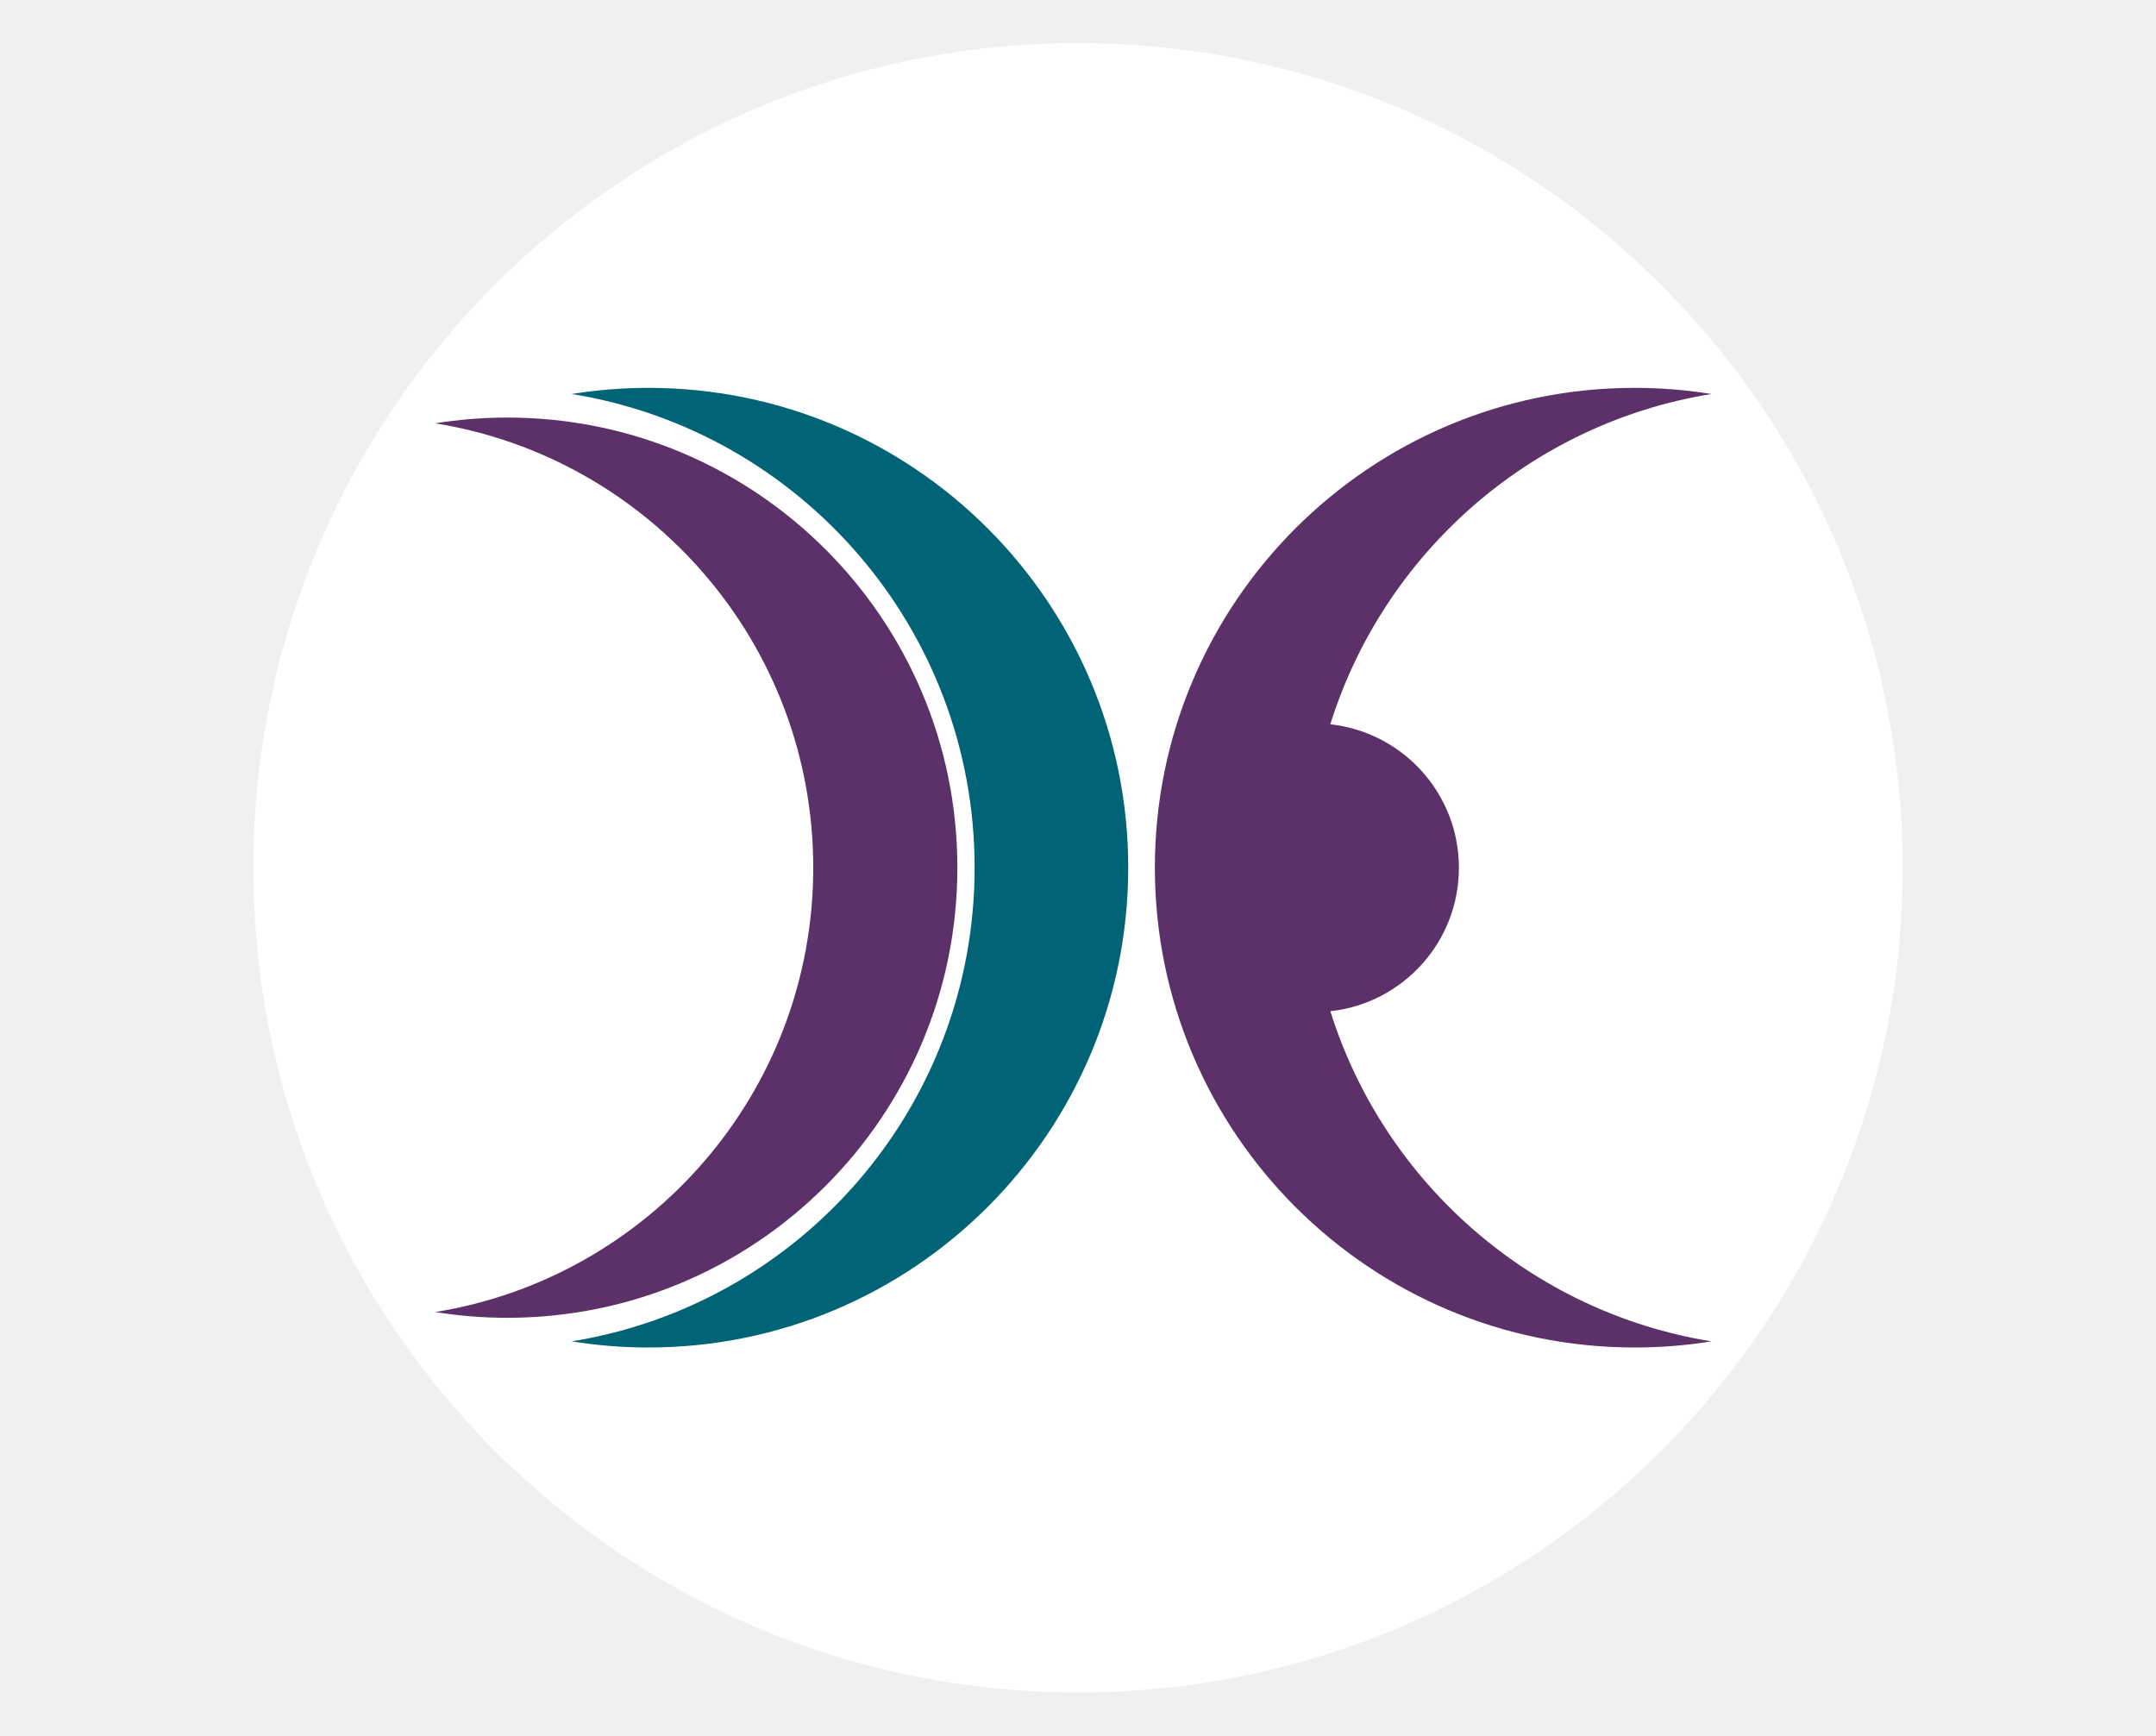
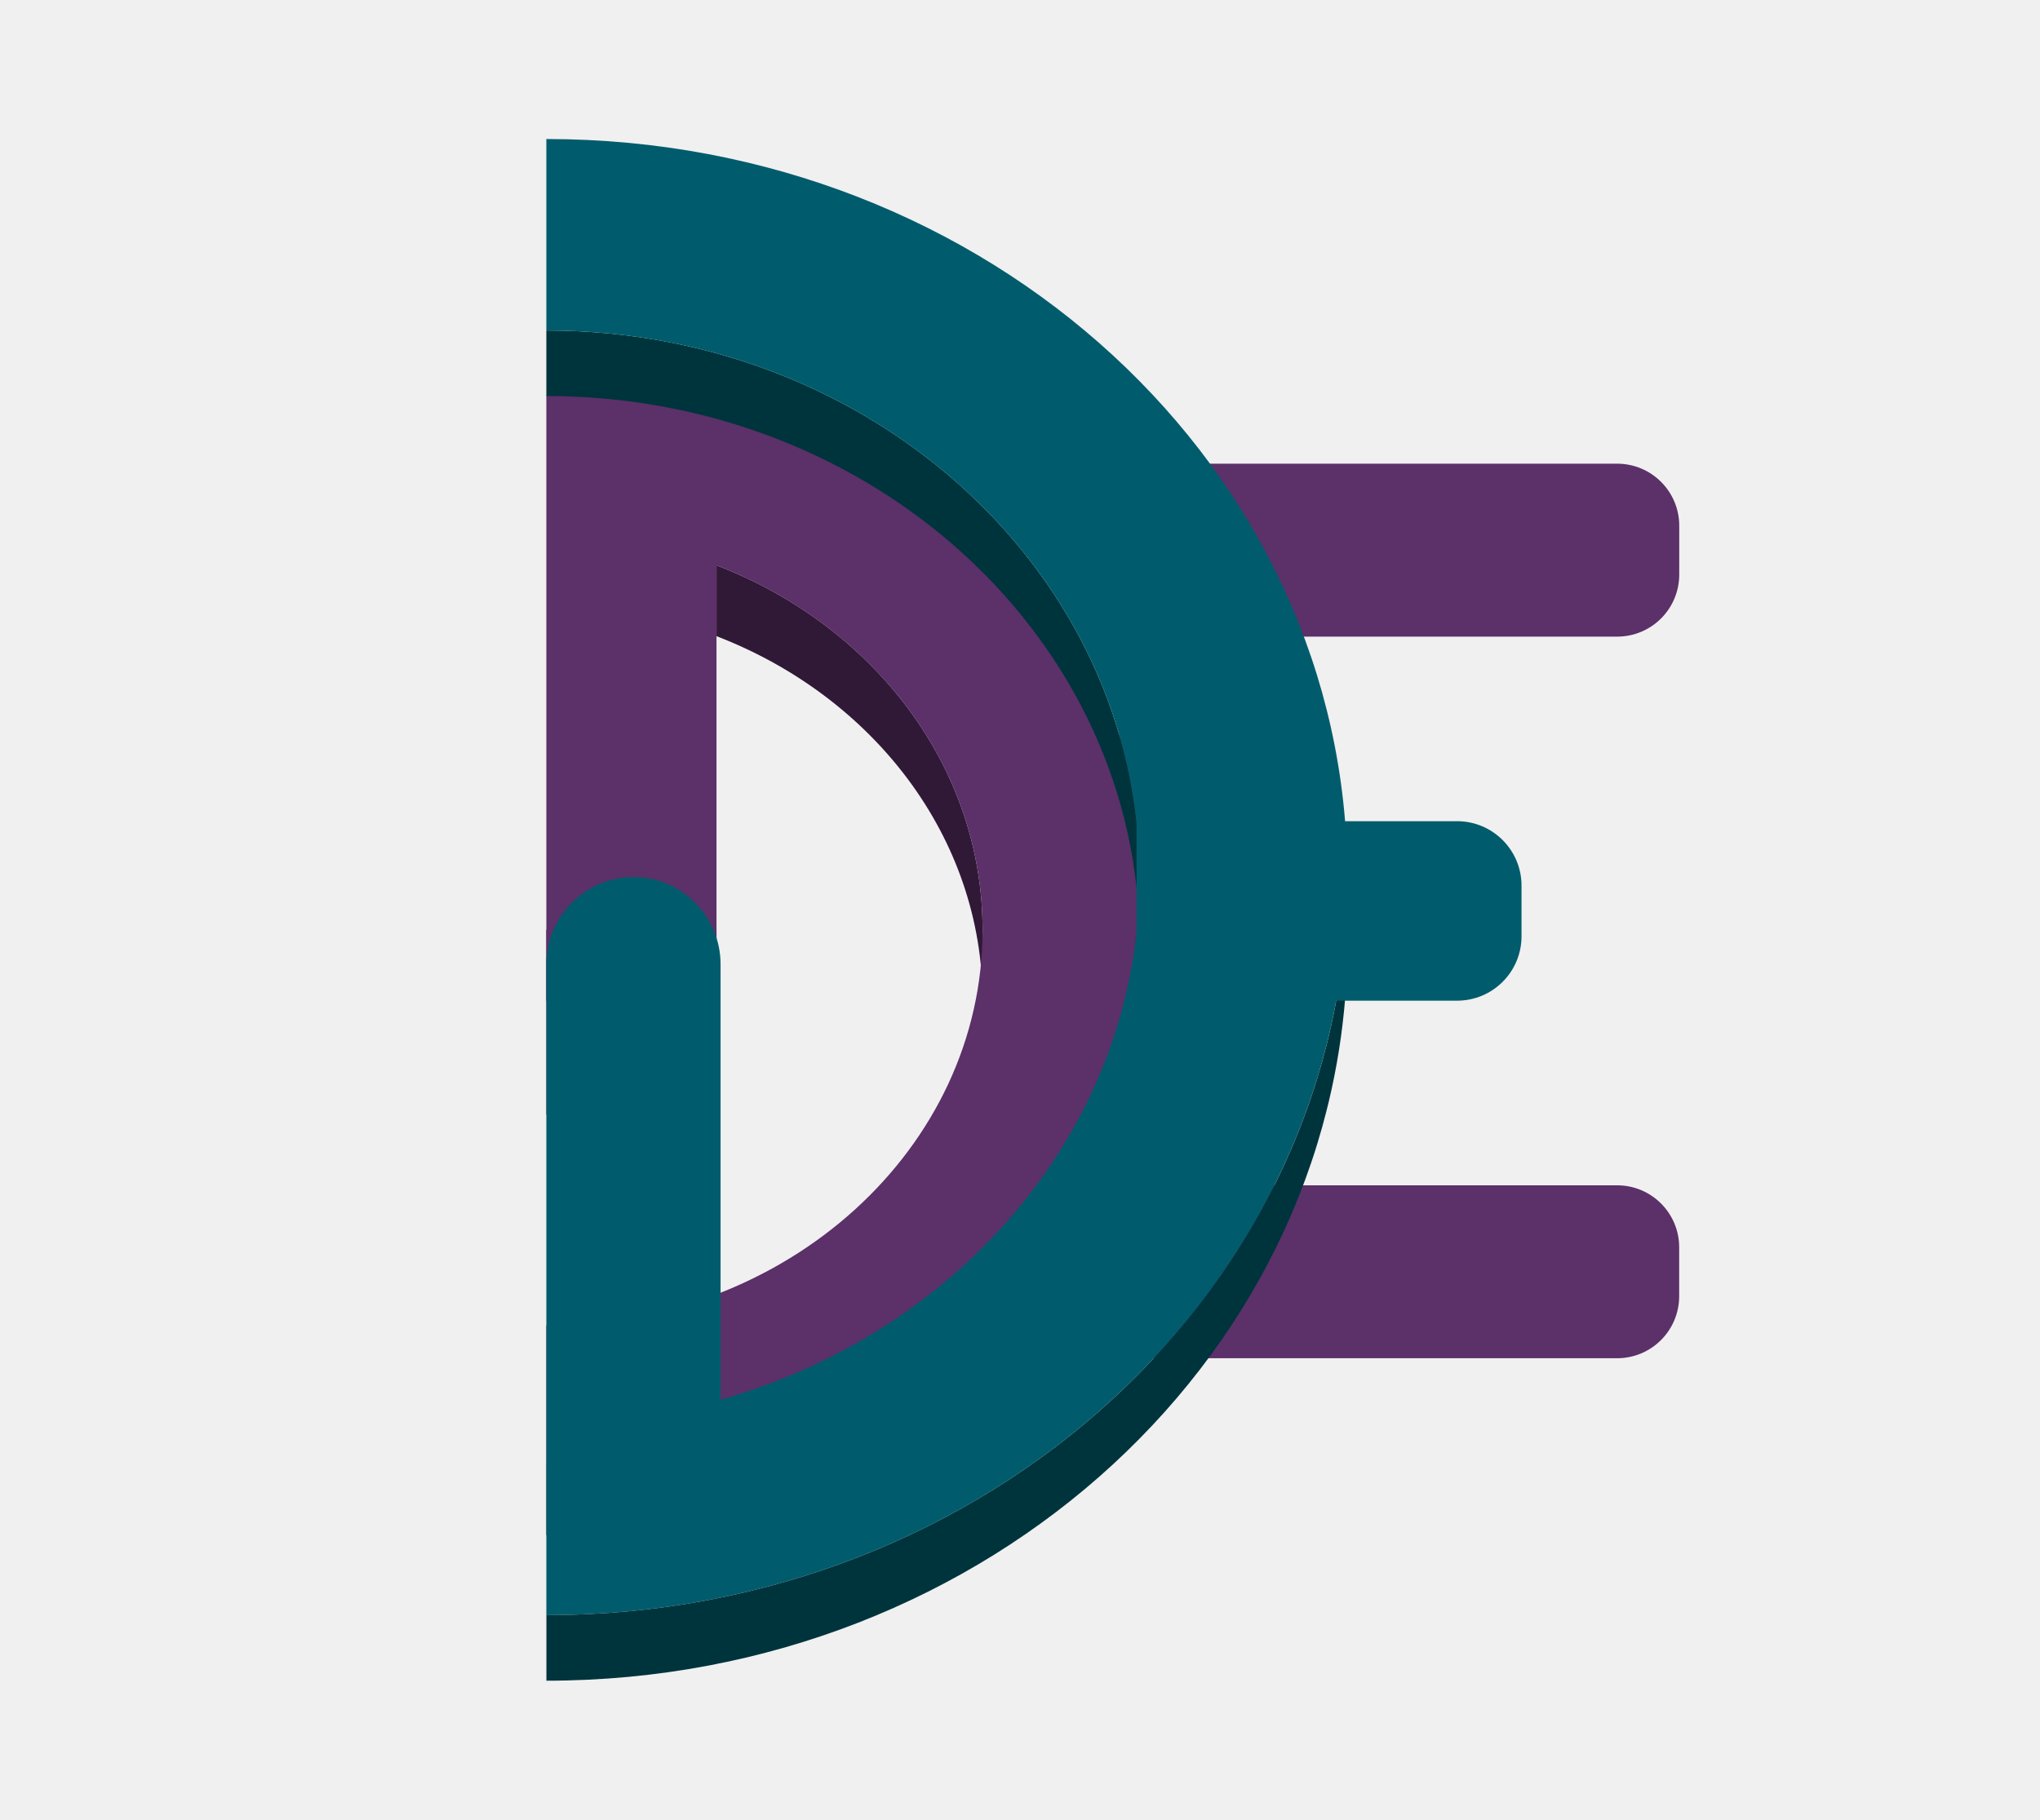
- <svg xmlns="http://www.w3.org/2000/svg" version="1.1" id="Layer_1" x="0px" y="0px" viewBox="0 0 400 322" style="enable-background:new 0 0 400 322;" xml:space="preserve">
+ <svg xmlns="http://www.w3.org/2000/svg" xmlns:xlink="http://www.w3.org/1999/xlink" version="1.1" id="Layer_1" x="0px" y="0px" viewBox="0 0 360.88 322" style="enable-background:new 0 0 360.88 322;" xml:space="preserve">
  <style type="text/css">
- 	.st0{fill:#FFFFFF;}
- 	.st1{fill:#B3B3B3;}
- 	.st2{fill:#006476;}
- 	.st3{fill:#5C3069;}
+ 	.st0{fill:#5C3069;}
+ 	.st1{enable-background:new    ;}
+ 	.st2{clip-path:url(#SVGID_2_);enable-background:new    ;}
+ 	.st3{fill:#301937;}
+ 	.st4{clip-path:url(#SVGID_4_);enable-background:new    ;}
+ 	.st5{fill:#351C3D;}
+ 	.st6{fill:#341B3B;}
+ 	.st7{fill:#321A39;}
+ 	.st8{clip-path:url(#SVGID_6_);enable-background:new    ;}
+ 	.st9{fill:#00343D;}
+ 	.st10{fill:#005C6C;}
+ 	.st11{clip-path:url(#SVGID_8_);fill:#00343D;}
</style>
-   <circle class="st0" cx="200" cy="161" r="153" />
  <g>
    <g>
-       <g>
-         <path class="st1" d="M135.19,77.95c10.47,5.49,19.93,12.95,27.69,21.98c14.59,16.97,22.62,38.65,22.62,61.05     c0,22.4-8.03,44.09-22.62,61.05c-7.77,9.03-17.22,16.49-27.69,21.98c16.86-2.99,32.39-11.04,44.75-23.4     c15.93-15.93,24.7-37.11,24.7-59.63s-8.77-43.7-24.7-59.63C167.58,88.99,152.05,80.93,135.19,77.95z" />
-       </g>
-       <g>
-         <path class="st1" d="M109.87,83.72c9.2,5.07,17.51,11.78,24.41,19.8c13.73,15.97,21.29,36.38,21.29,57.47     c0,21.09-7.56,41.5-21.29,57.47c-6.9,8.02-15.21,14.72-24.41,19.8c15.05-3.04,28.88-10.42,39.98-21.52     c14.89-14.89,23.09-34.68,23.09-55.74c0-21.06-8.2-40.85-23.09-55.74C138.75,94.14,124.91,86.75,109.87,83.72z" />
+       <path class="st0" d="M205.75,82.05h80.33c6.06,0,10.98,4.91,10.98,10.98v8.64c0,6.06-4.91,10.98-10.98,10.98h-80.33V82.05z" />
+       <path class="st0" d="M198.16,209.74h87.91c6.06,0,10.98,4.91,10.98,10.98v8.64c0,6.06-4.91,10.98-10.98,10.98h-87.91V209.74z" />
+     </g>
+     <g>
+       <g class="st1">
+         <g class="st1">
+           <defs>
+             <path id="SVGID_1_" class="st1" d="M173.82,164.53v12.54c0-28.98-19.41-53.85-47.07-64.5v-12.54       C154.42,110.67,173.82,135.55,173.82,164.53z" />
+           </defs>
+           <clipPath id="SVGID_2_">
+             <use xlink:href="#SVGID_1_" style="overflow:visible;" />
+           </clipPath>
+           <g class="st2">
+             <path class="st3" d="M173.82,164.53v12.54c0-28.98-19.41-53.85-47.07-64.5V95.45C154.42,106.09,180.44,134.37,173.82,164.53" />
+           </g>
+         </g>
+         <g>
+           <rect x="96.65" y="164.53" class="st3" width="30.1" height="12.54" />
+         </g>
+         <g>
+           <path class="st0" d="M96.65,69.97c57.55,0,109.17,42.33,109.17,94.56s-51.62,94.56-109.17,94.56v-24.53      c42.62,0,77.17-31.35,77.17-70.03c0-28.98-19.41-53.85-47.07-64.5v97.18h-30.1V94.5V78.38V69.97z" />
+         </g>
+         <g class="st1">
+           <defs>
+             <path id="SVGID_3_" class="st1" d="M200.85,164.53v12.54c0,52.22-46.65,94.56-104.2,94.56v-12.54       C154.2,259.08,200.85,216.75,200.85,164.53z" />
+           </defs>
+           <clipPath id="SVGID_4_">
+             <use xlink:href="#SVGID_3_" style="overflow:visible;" />
+           </clipPath>
+           <g class="st4">
+             <path class="st5" d="M200.85,164.53v12.54c0,22.05-8.32,42.34-22.26,58.42v-12.54C192.54,206.87,200.85,186.58,200.85,164.53" />
+             <path class="st6" d="M178.59,222.95v12.54c-5.76,6.64-12.48,12.57-19.97,17.6v-12.54       C166.11,235.52,172.83,229.59,178.59,222.95" />
+             <path class="st7" d="M158.62,240.55v12.54c-7.33,4.93-15.4,9-24.03,12.07v-12.54C143.23,249.56,151.29,245.48,158.62,240.55" />
+             <path class="st3" d="M134.6,252.62v12.54c-11.76,4.17-24.56,6.47-37.95,6.47v-12.54C110.04,259.08,122.84,256.79,134.6,252.62" />
+           </g>
+         </g>
      </g>
    </g>
    <g>
-       <g>
-         <path class="st2" d="M120.3,71.96c-4.85,0-9.61,0.39-14.25,1.14c42.39,6.82,74.77,43.57,74.77,87.88s-32.38,81.06-74.77,87.88     c4.64,0.75,9.4,1.14,14.25,1.14c49.16,0,89.02-39.86,89.02-89.02S169.47,71.96,120.3,71.96z" />
+       <g class="st1">
+         <g class="st1">
+           <defs>
+             <path id="SVGID_5_" class="st1" d="M201.59,155.2v11.6c0-53.41-46.99-96.72-104.94-96.72l0-11.6       C154.61,58.48,201.59,101.78,201.59,155.2z" />
+           </defs>
+           <clipPath id="SVGID_6_">
+             <use xlink:href="#SVGID_5_" style="overflow:visible;" />
+           </clipPath>
+           <g class="st8">
+             <path class="st9" d="M201.59,155.2v11.6c0-53.41-46.99-96.72-104.94-96.72v-18.6C154.61,51.48,208.39,101.3,201.59,155.2" />
+           </g>
+         </g>
+         <g>
+           <path class="st10" d="M96.65,24.6c78.26,0,141.7,58.47,141.7,130.6c0,72.13-63.44,130.6-141.7,130.6v-30.05v-3.83v-81.29      c0-8.52,6.9-15.43,15.41-15.43h0c8.51,0,15.41,6.91,15.41,15.43v77.05c42.91-12.14,74.12-48.95,74.12-92.48      c0-53.41-46.99-96.72-104.94-96.72V24.6z" />
+         </g>
+         <g class="st1">
+           <defs>
+             <path id="SVGID_7_" class="st1" d="M238.36,155.2l0,11.6c0,72.13-63.44,130.6-141.7,130.6l0-11.6       C174.91,285.8,238.36,227.33,238.36,155.2z" />
+           </defs>
+           <clipPath id="SVGID_8_">
+             <use xlink:href="#SVGID_7_" style="overflow:visible;" />
+           </clipPath>
+           <path class="st11" d="M216.04,219.59c-7.02,10.1-15.51,19.24-25.19,27.19c-9.46,7.76-20.05,14.37-31.52,19.59      c-18.9,8.6-40.17,13.44-62.67,13.44v17.6c22.5,0,43.78-4.83,62.67-13.44c11.47-5.22,22.06-11.83,31.52-19.59      c9.68-7.94,18.17-17.09,25.19-27.19c14.13-20.31,22.32-44.47,22.32-70.39v-11.6C238.36,181.12,230.16,199.27,216.04,219.59z" />
+         </g>
      </g>
-       <g>
-         <path class="st3" d="M94.11,77.47c-4.55,0-9.02,0.37-13.37,1.07c39.77,6.4,70.14,40.87,70.14,82.44s-30.38,76.04-70.14,82.44     c4.35,0.7,8.82,1.07,13.37,1.07c46.12,0,83.51-37.39,83.51-83.51S140.23,77.47,94.11,77.47z" />
-       </g>
-       <path class="st3" d="M246.82,187.61c13.41-1.46,23.85-12.82,23.85-26.61c0-13.8-10.44-25.16-23.86-26.62    c9.94-31.77,37.2-55.88,70.72-61.28c-4.64-0.75-9.4-1.14-14.25-1.14c-49.16,0-89.02,39.86-89.02,89.02S254.12,250,303.28,250    c4.85,0,9.61-0.39,14.25-1.14C284.02,243.46,256.77,219.36,246.82,187.61z" />
    </g>
+     <path class="st10" d="M257.76,177.07h-56.71v-31.76h56.71c6.29,0,11.4,5.1,11.4,11.4v8.97   C269.16,171.97,264.06,177.07,257.76,177.07z" />
  </g>
</svg>
